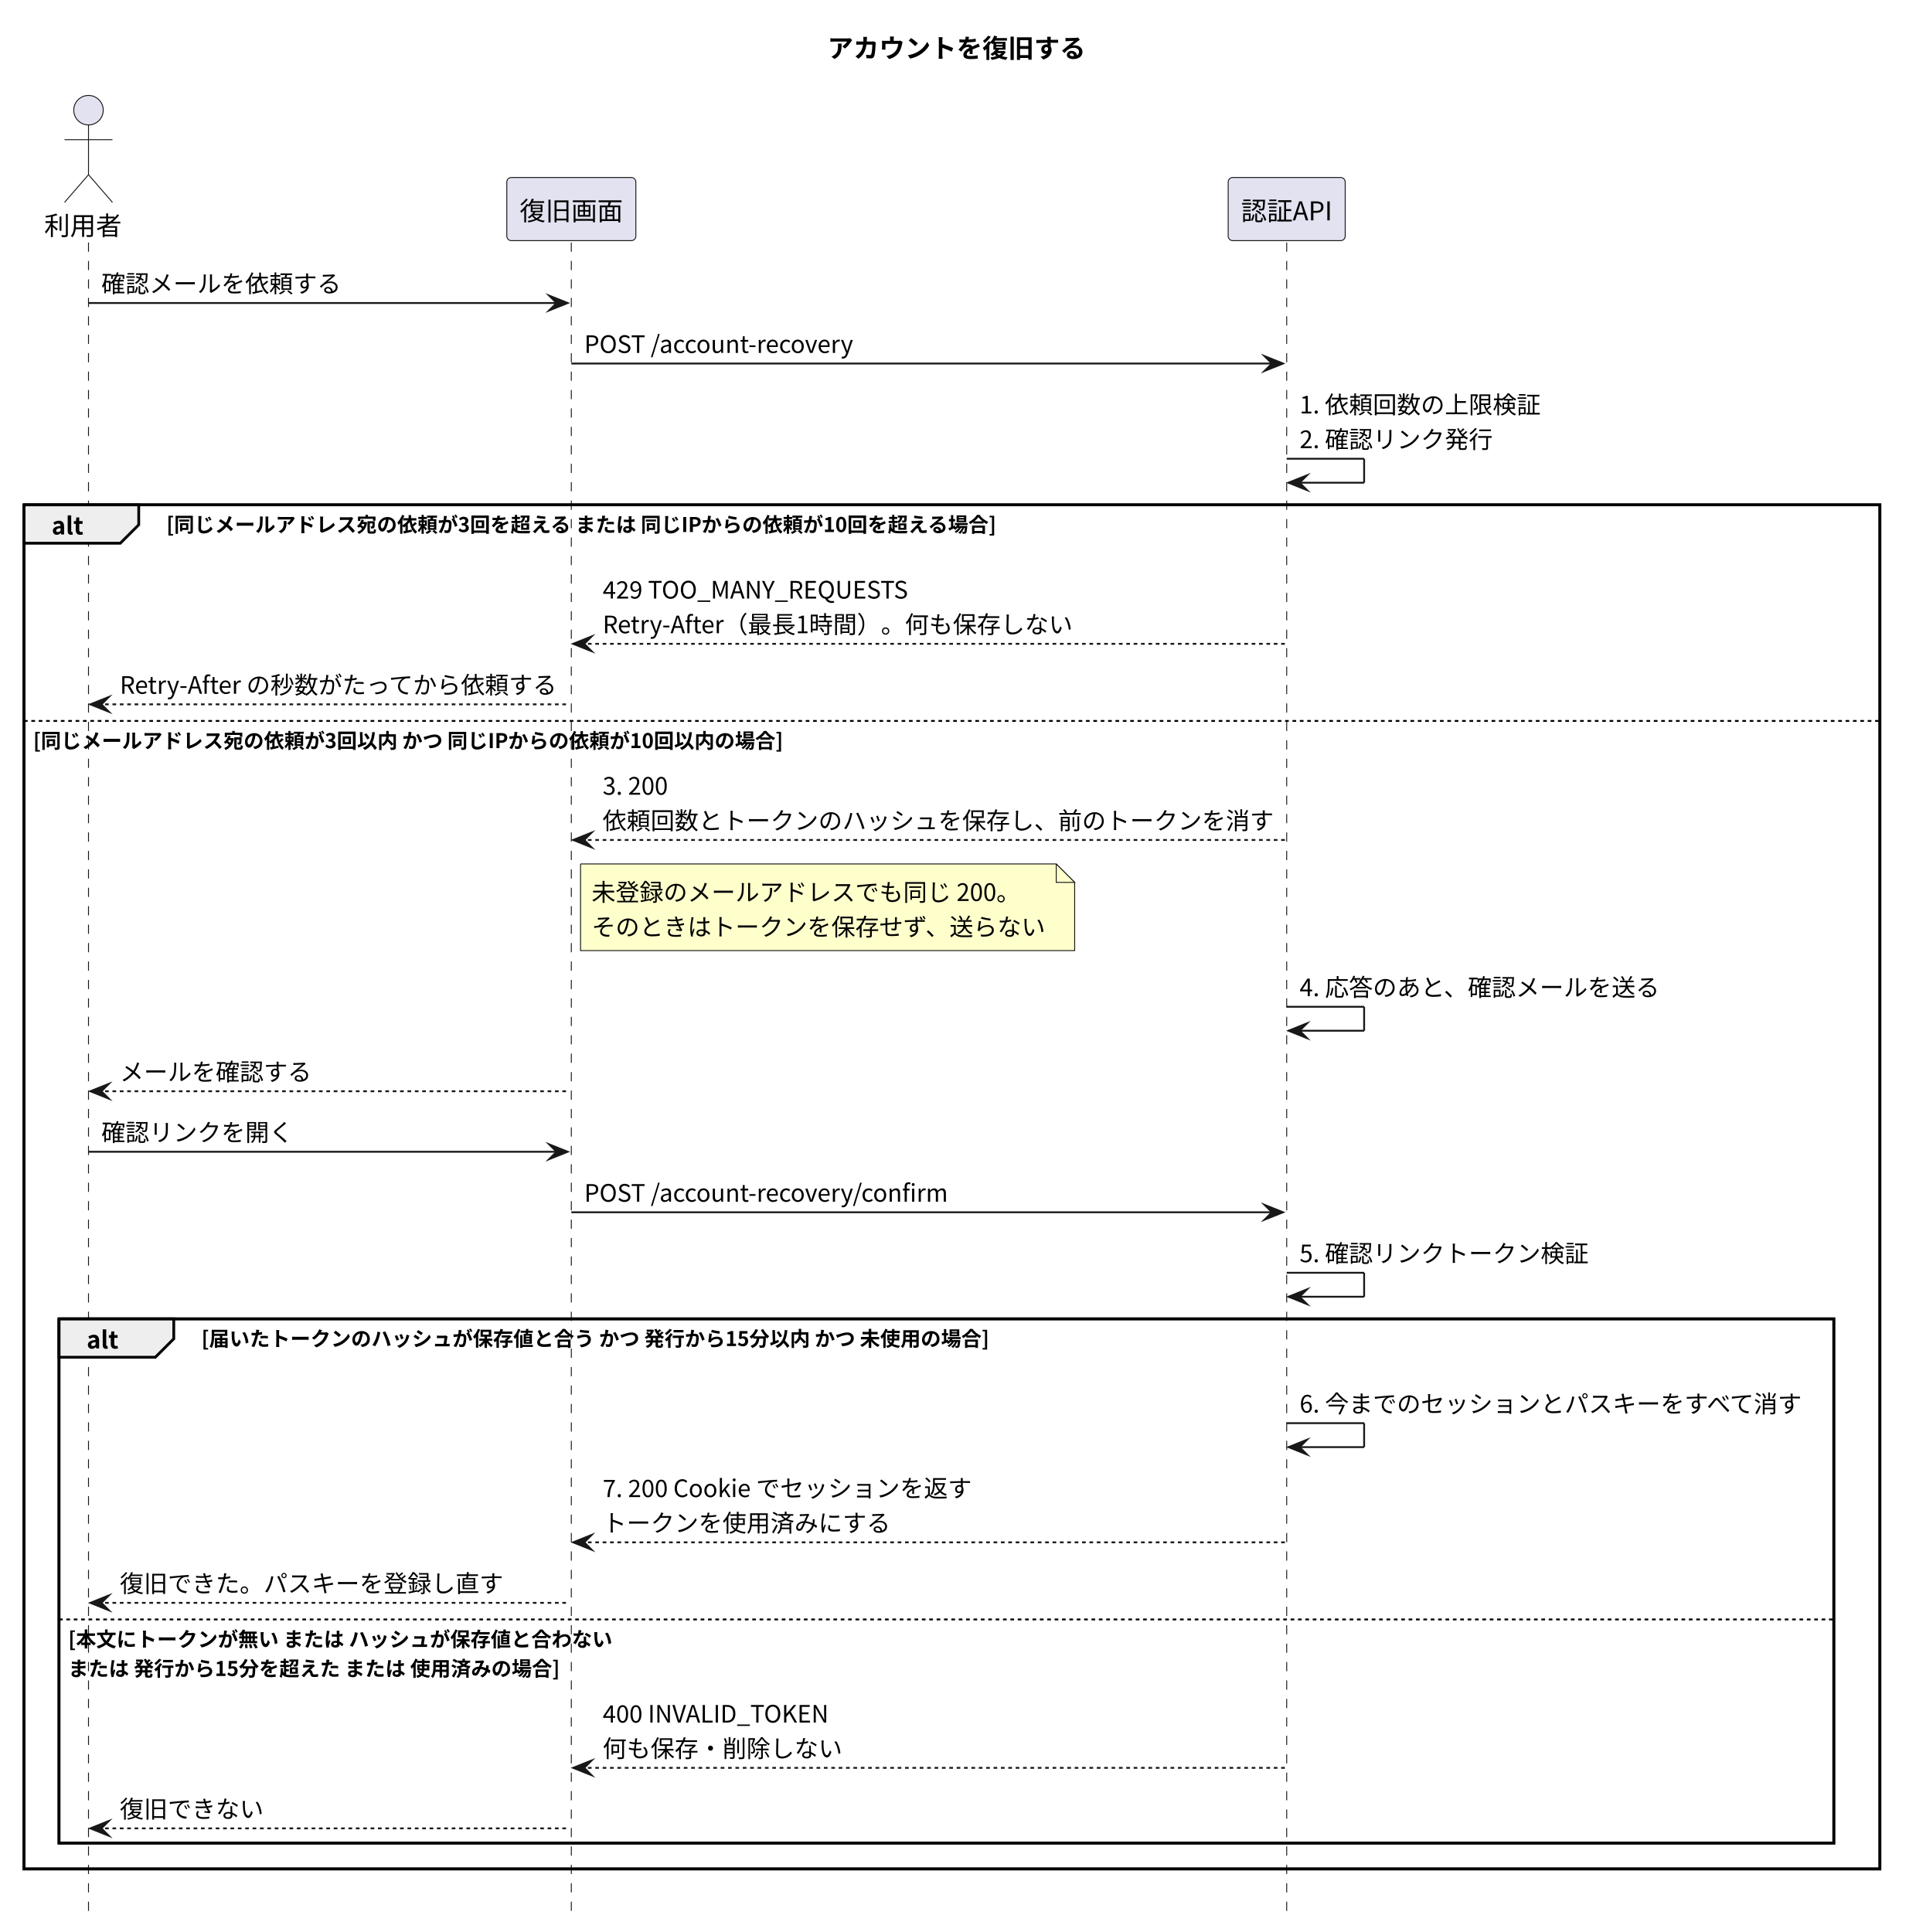
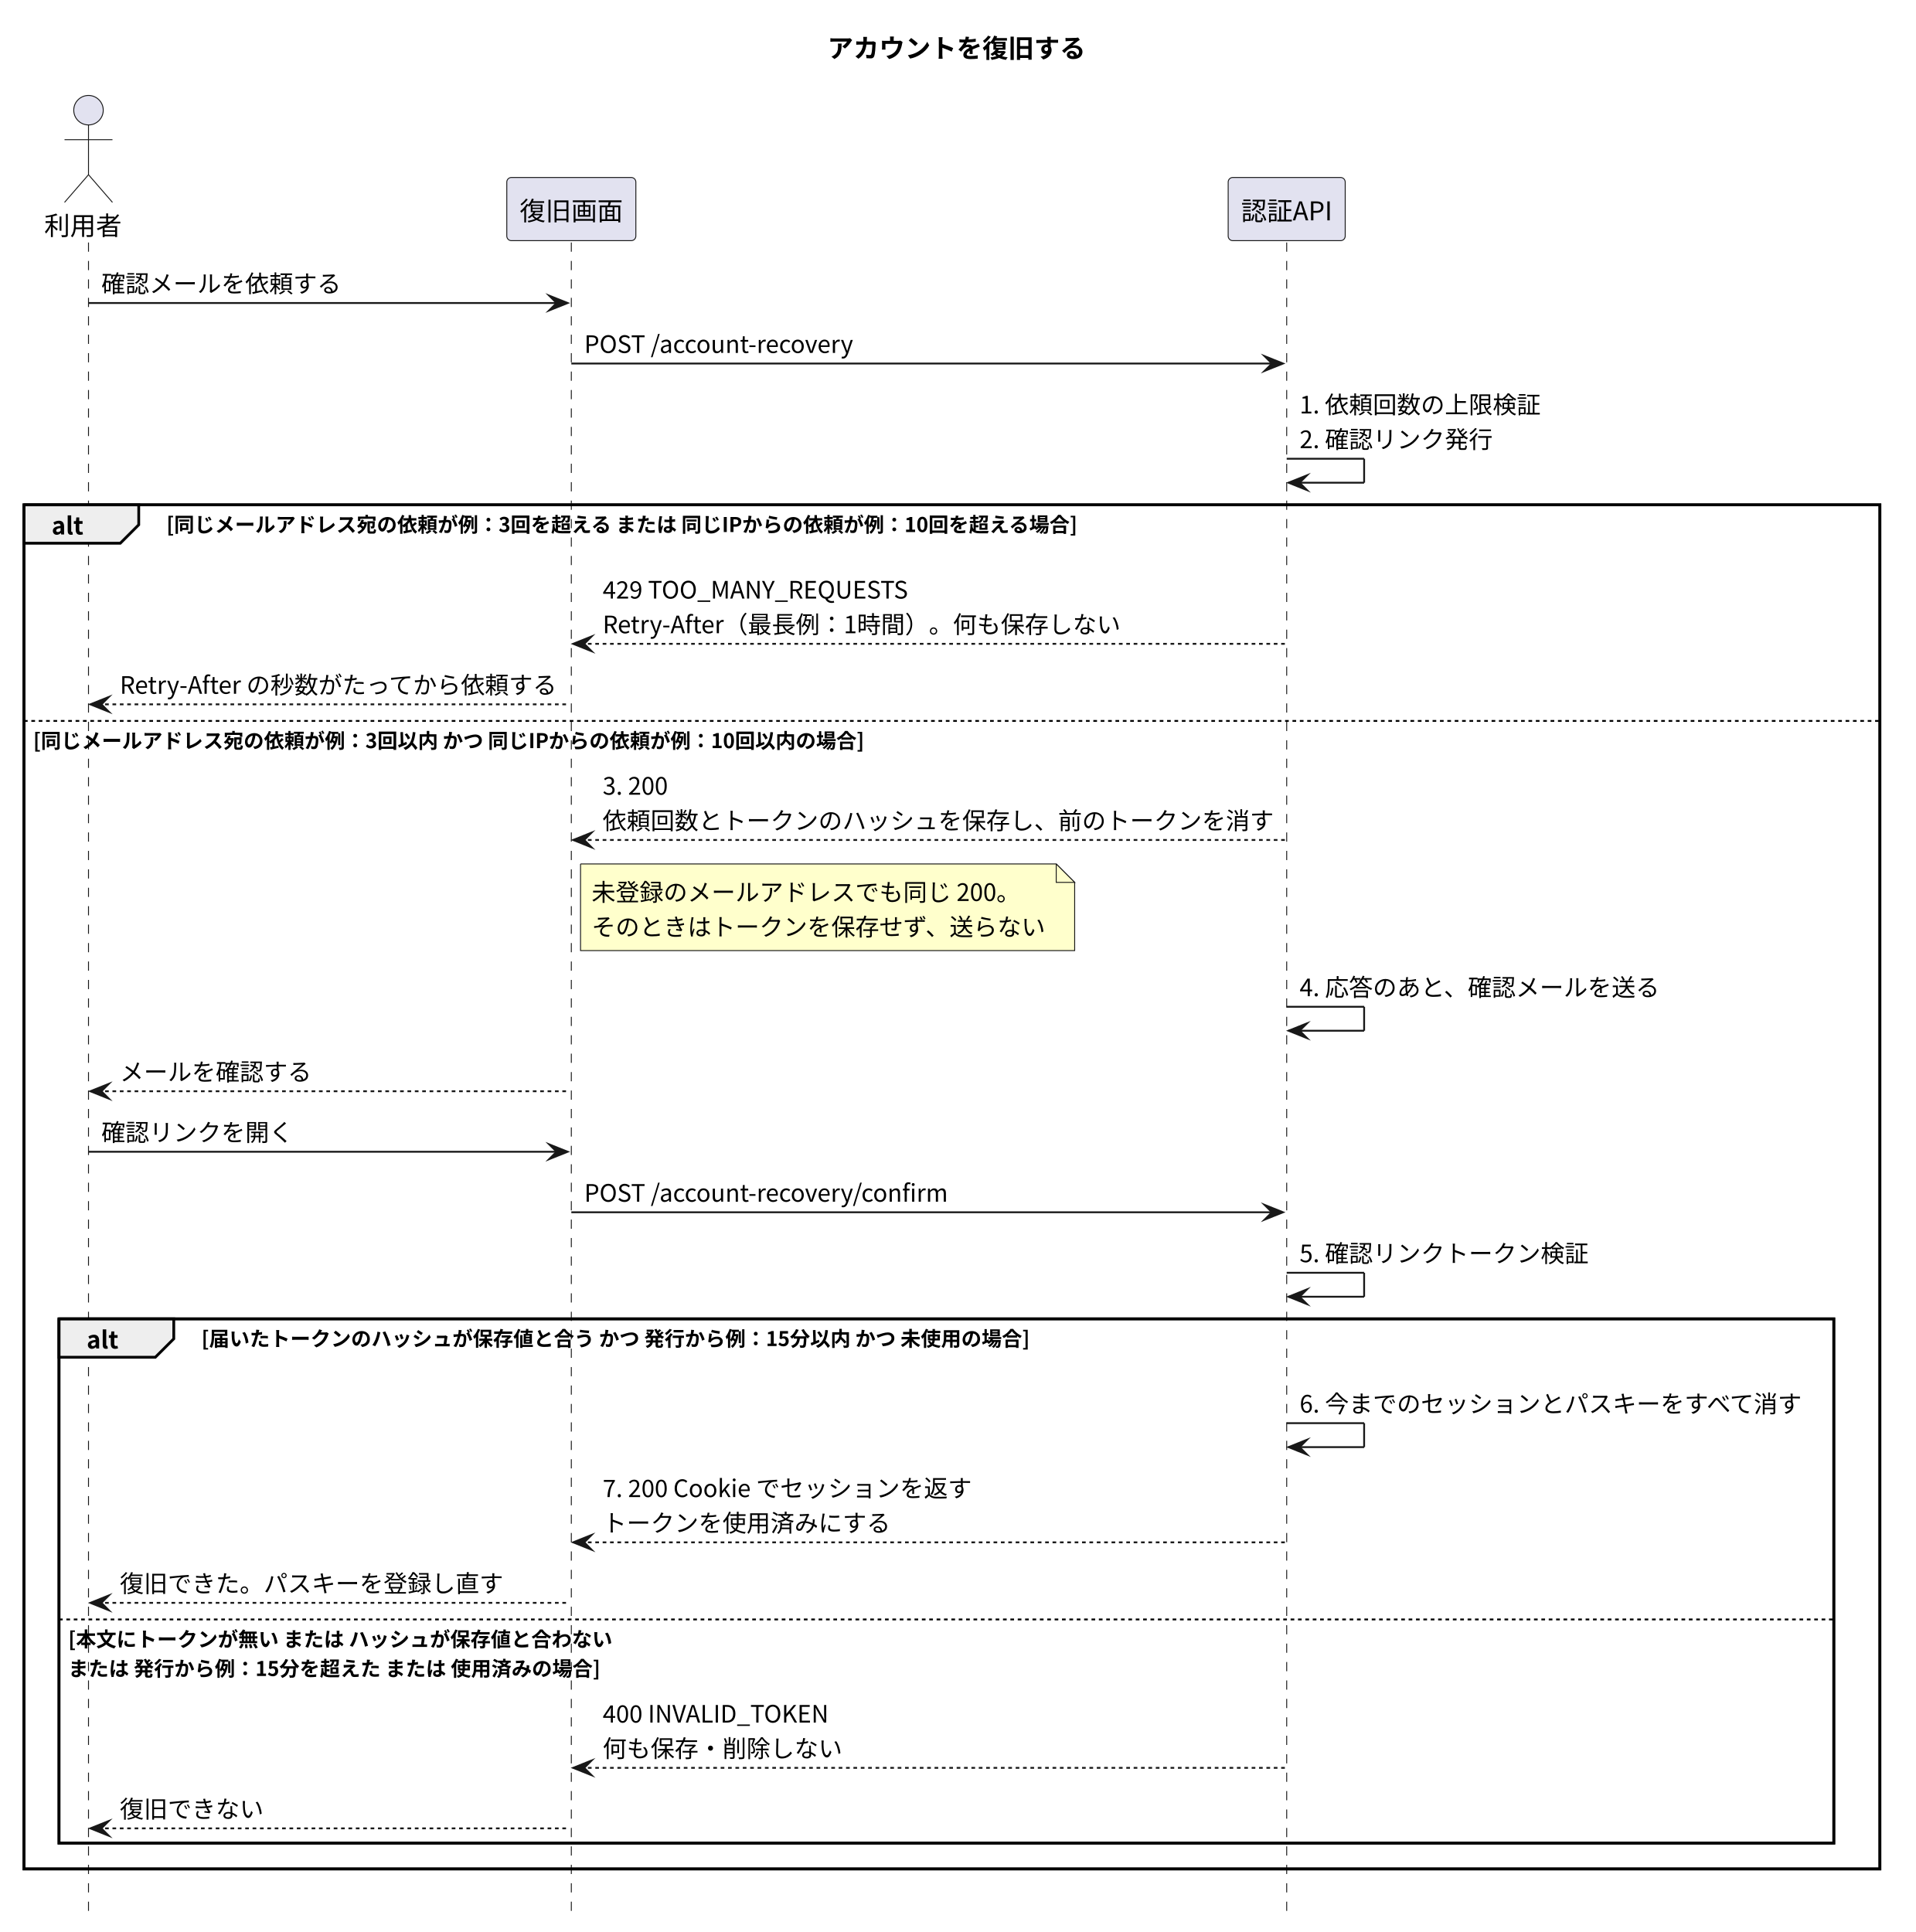
<svg xmlns="http://www.w3.org/2000/svg" version="1.1" data-diagram-type="SEQUENCE" style="width:1039px;height:1048px;background:#FFFFFF;" width="1039px" height="1048px" viewBox="0 0 1039 1048" zoomAndPan="magnify" preserveAspectRatio="none" contentStyleType="text/css">
  <defs />
  <g font-family="sans-serif" lengthAdjust="spacing">
    <g class="title" data-source-line="7">
      <text x="448.808" y="31.24" fill="#000" font-size="14" textLength="139.999" font-weight="700" font-family="'Noto Sans CJK JP'">アカウントを復旧する</text>
    </g>
    <rect x="13" y="273.84" width="1006.616" height="739.944" fill="none" style="stroke:#000;stroke-width:1.5;" />
    <rect x="32" y="715.408" width="962.616" height="284.376" fill="none" style="stroke:#000;stroke-width:1.5;" />
    <g class="participant-lifeline" data-qualified-name="User" data-entity-uid="part1" id="part1-lifeline" data-source-line="9">
      <g>
        <rect x="44.5" y="131.544" width="8" height="906.24" fill="#000" fill-opacity="0" />
        <line x1="48" y1="131.544" x2="48" y2="1037.784" style="stroke:#181818;stroke-width:0.5;stroke-dasharray:5,5;" />
      </g>
    </g>
    <g class="participant-lifeline" data-qualified-name="Screen" data-entity-uid="part2" id="part2-lifeline" data-source-line="10">
      <g>
        <rect x="306.374" y="131.544" width="8" height="906.24" fill="#000" fill-opacity="0" />
        <line x1="309.874" y1="131.544" x2="309.874" y2="1037.784" style="stroke:#181818;stroke-width:0.5;stroke-dasharray:5,5;" />
      </g>
    </g>
    <g class="participant-lifeline" data-qualified-name="API" data-entity-uid="part3" id="part3-lifeline" data-source-line="11">
      <g>
        <rect x="694.375" y="131.544" width="8" height="906.24" fill="#000" fill-opacity="0" />
        <line x1="697.875" y1="131.544" x2="697.875" y2="1037.784" style="stroke:#181818;stroke-width:0.5;stroke-dasharray:5,5;" />
      </g>
    </g>
    <g class="participant participant-head" data-qualified-name="User" data-entity-uid="part1" id="part1-head" data-source-line="9">
      <text x="24" y="127.512" fill="#000" font-size="14" textLength="42" font-family="'Noto Sans CJK JP'">利用者</text>
      <ellipse cx="48" cy="59.772" rx="8" ry="8" fill="#E2E2F0" style="stroke:#181818;stroke-width:0.5;" />
      <path d="M48,67.772 L48,94.772 M35,75.772 L61,75.772 M48,94.772 L35,109.772 M48,94.772 L61,109.772" style="stroke:#181818;stroke-width:0.5;" fill="none" />
    </g>
    <g class="participant participant-head" data-qualified-name="Screen" data-entity-uid="part2" id="part2-head" data-source-line="10">
      <rect x="274.874" y="96.272" width="70" height="34.272" fill="#E2E2F0" style="stroke:#181818;stroke-width:0.5;" rx="2.5" ry="2.5" />
      <text x="281.874" y="119.512" fill="#000" font-size="14" textLength="56" font-family="'Noto Sans CJK JP'">復旧画面</text>
    </g>
    <g class="participant participant-head" data-qualified-name="API" data-entity-uid="part3" id="part3-head" data-source-line="11">
      <rect x="666.137" y="96.272" width="63.476" height="34.272" fill="#E2E2F0" style="stroke:#181818;stroke-width:0.5;" rx="2.5" ry="2.5" />
      <text x="673.137" y="119.512" fill="#000" font-size="14" textLength="49.476" font-family="'Noto Sans CJK JP'">認証API</text>
    </g>
    <g class="message" data-entity-1="part1" data-entity-2="part2" id="msg1" data-source-line="13">
      <polygon points="297.874,160.368,307.874,164.368,297.874,168.368,301.874,164.368" fill="#181818" style="stroke:#181818;stroke-width:1;stroke-linejoin:miter;stroke-miterlimit:10;" />
      <line x1="48" y1="164.368" x2="303.874" y2="164.368" style="stroke:#181818;stroke-width:1;" />
      <text x="55" y="158.624" fill="#000" font-size="13" textLength="130" font-family="'Noto Sans CJK JP'">確認メールを依頼する</text>
    </g>
    <g class="message" data-entity-1="part2" data-entity-2="part3" id="msg2" data-source-line="14">
      <polygon points="685.875,193.192,695.875,197.192,685.875,201.192,689.875,197.192" fill="#181818" style="stroke:#181818;stroke-width:1;stroke-linejoin:miter;stroke-miterlimit:10;" />
      <line x1="309.874" y1="197.192" x2="691.875" y2="197.192" style="stroke:#181818;stroke-width:1;" />
      <text x="316.874" y="191.448" fill="#000" font-size="13" textLength="147.654" font-family="'Noto Sans CJK JP'">POST /account-recovery</text>
    </g>
    <g class="message" data-entity-1="part3" data-entity-2="part3" id="msg3" data-source-line="15">
      <line x1="697.875" y1="248.84" x2="739.875" y2="248.84" style="stroke:#181818;stroke-width:1;" />
      <line x1="739.875" y1="248.84" x2="739.875" y2="261.84" style="stroke:#181818;stroke-width:1;" />
      <line x1="698.875" y1="261.84" x2="739.875" y2="261.84" style="stroke:#181818;stroke-width:1;" />
      <polygon points="708.875,257.84,698.875,261.84,708.875,265.84,704.875,261.84" fill="#181818" style="stroke:#181818;stroke-width:1;stroke-linejoin:miter;stroke-miterlimit:10;" />
      <text x="704.875" y="224.272" fill="#000" font-size="13" textLength="130.741" font-family="'Noto Sans CJK JP'">1. 依頼回数の上限検証</text>
      <text x="704.875" y="243.096" fill="#000" font-size="13" textLength="104.741" font-family="'Noto Sans CJK JP'">2. 確認リンク発行</text>
    </g>
    <path d="M13,273.84 L75.251,273.84 L75.251,284.664 L65.251,294.664 L13,294.664 L13,273.84" style="stroke:#000;stroke-width:1.5;" fill="#EEE" />
    <rect x="13" y="273.84" width="1006.616" height="739.944" fill="none" style="stroke:#000;stroke-width:1.5;" />
    <text x="28" y="289.92" fill="#000" font-size="13" textLength="17.251" font-weight="700" font-family="'Noto Sans CJK JP'">alt</text>
-     <text x="90.251" y="288.6" fill="#000" font-size="11" textLength="450.744" font-weight="700" font-family="'Noto Sans CJK JP'">[同じメールアドレス宛の依頼が3回を超える または 同じIPからの依頼が10回を超える場合]</text>
+     <text x="90.251" y="288.6" fill="#000" font-size="11" textLength="494.744" font-weight="700" font-family="'Noto Sans CJK JP'">[同じメールアドレス宛の依頼が例：3回を超える または 同じIPからの依頼が例：10回を超える場合]</text>
    <g class="message" data-entity-1="part3" data-entity-2="part2" id="msg4" data-source-line="17">
      <polygon points="320.874,345.24,310.874,349.24,320.874,353.24,316.874,349.24" fill="#181818" style="stroke:#181818;stroke-width:1;stroke-linejoin:miter;stroke-miterlimit:10;" />
      <line x1="314.874" y1="349.24" x2="696.875" y2="349.24" style="stroke:#181818;stroke-width:1;stroke-dasharray:2,2;" />
      <text x="326.874" y="324.672" fill="#000" font-size="13" textLength="166.803" font-family="'Noto Sans CJK JP'">429 TOO_MANY_REQUESTS</text>
-       <text x="326.874" y="343.496" fill="#000" font-size="13" textLength="255.177" font-family="'Noto Sans CJK JP'">Retry-After（最長1時間）。何も保存しない</text>
+       <text x="326.874" y="343.496" fill="#000" font-size="13" textLength="281.177" font-family="'Noto Sans CJK JP'">Retry-After（最長例：1時間）。何も保存しない</text>
    </g>
    <g class="message" data-entity-1="part2" data-entity-2="part1" id="msg5" data-source-line="18">
      <polygon points="59,378.064,49,382.064,59,386.064,55,382.064" fill="#181818" style="stroke:#181818;stroke-width:1;stroke-linejoin:miter;stroke-miterlimit:10;" />
      <line x1="53" y1="382.064" x2="308.874" y2="382.064" style="stroke:#181818;stroke-width:1;stroke-dasharray:2,2;" />
      <text x="65" y="376.32" fill="#000" font-size="13" textLength="237.874" font-family="'Noto Sans CJK JP'">Retry-After の秒数がたってから依頼する</text>
    </g>
    <line x1="13" y1="391.064" x2="1019.616" y2="391.064" style="stroke:#000;stroke-width:1;stroke-dasharray:2,2;" />
-     <text x="18" y="405.824" fill="#000" font-size="11" textLength="406.744" font-weight="700" font-family="'Noto Sans CJK JP'">[同じメールアドレス宛の依頼が3回以内 かつ 同じIPからの依頼が10回以内の場合]</text>
+     <text x="18" y="405.824" fill="#000" font-size="11" textLength="450.744" font-weight="700" font-family="'Noto Sans CJK JP'">[同じメールアドレス宛の依頼が例：3回以内 かつ 同じIPからの依頼が例：10回以内の場合]</text>
    <g class="message" data-entity-1="part3" data-entity-2="part2" id="msg6" data-source-line="20">
      <polygon points="320.874,451.64,310.874,455.64,320.874,459.64,316.874,455.64" fill="#181818" style="stroke:#181818;stroke-width:1;stroke-linejoin:miter;stroke-miterlimit:10;" />
      <line x1="314.874" y1="455.64" x2="696.875" y2="455.64" style="stroke:#181818;stroke-width:1;stroke-dasharray:2,2;" />
      <text x="326.874" y="431.072" fill="#000" font-size="13" textLength="35.386" font-family="'Noto Sans CJK JP'">3. 200</text>
      <text x="326.874" y="449.896" fill="#000" font-size="13" textLength="364" font-family="'Noto Sans CJK JP'">依頼回数とトークンのハッシュを保存し、前のトークンを消す</text>
    </g>
    <path d="M314.874,468.64 L314.874,515.64 L582.874,515.64 L582.874,478.64 L572.874,468.64 L314.874,468.64" style="stroke:#181818;stroke-width:0.5;" fill="#FFC" />
    <path d="M572.874,468.64 L572.874,478.64 L582.874,478.64 L572.874,468.64" style="stroke:#181818;stroke-width:0.5;" fill="#FFC" />
    <text x="320.874" y="488.72" fill="#000" font-size="13" textLength="232.557" font-family="'Noto Sans CJK JP'">未登録のメールアドレスでも同じ 200。</text>
    <text x="320.874" y="507.544" fill="#000" font-size="13" textLength="247" font-family="'Noto Sans CJK JP'">そのときはトークンを保存せず、送らない</text>
    <g class="message" data-entity-1="part3" data-entity-2="part3" id="msg7" data-source-line="22">
      <line x1="697.875" y1="546.112" x2="739.875" y2="546.112" style="stroke:#181818;stroke-width:1;" />
      <line x1="739.875" y1="546.112" x2="739.875" y2="559.112" style="stroke:#181818;stroke-width:1;" />
      <line x1="698.875" y1="559.112" x2="739.875" y2="559.112" style="stroke:#181818;stroke-width:1;" />
      <polygon points="708.875,555.112,698.875,559.112,708.875,563.112,704.875,559.112" fill="#181818" style="stroke:#181818;stroke-width:1;stroke-linejoin:miter;stroke-miterlimit:10;" />
      <text x="704.875" y="540.368" fill="#000" font-size="13" textLength="195.741" font-family="'Noto Sans CJK JP'">4. 応答のあと、確認メールを送る</text>
    </g>
    <g class="message" data-entity-1="part2" data-entity-2="part1" id="msg8" data-source-line="23">
      <polygon points="59,587.936,49,591.936,59,595.936,55,591.936" fill="#181818" style="stroke:#181818;stroke-width:1;stroke-linejoin:miter;stroke-miterlimit:10;" />
      <line x1="53" y1="591.936" x2="308.874" y2="591.936" style="stroke:#181818;stroke-width:1;stroke-dasharray:2,2;" />
      <text x="65" y="586.192" fill="#000" font-size="13" textLength="104" font-family="'Noto Sans CJK JP'">メールを確認する</text>
    </g>
    <g class="message" data-entity-1="part1" data-entity-2="part2" id="msg9" data-source-line="24">
      <polygon points="297.874,620.76,307.874,624.76,297.874,628.76,301.874,624.76" fill="#181818" style="stroke:#181818;stroke-width:1;stroke-linejoin:miter;stroke-miterlimit:10;" />
      <line x1="48" y1="624.76" x2="303.874" y2="624.76" style="stroke:#181818;stroke-width:1;" />
      <text x="55" y="619.016" fill="#000" font-size="13" textLength="104" font-family="'Noto Sans CJK JP'">確認リンクを開く</text>
    </g>
    <g class="message" data-entity-1="part2" data-entity-2="part3" id="msg10" data-source-line="25">
      <polygon points="685.875,653.584,695.875,657.584,685.875,661.584,689.875,657.584" fill="#181818" style="stroke:#181818;stroke-width:1;stroke-linejoin:miter;stroke-miterlimit:10;" />
      <line x1="309.874" y1="657.584" x2="691.875" y2="657.584" style="stroke:#181818;stroke-width:1;" />
      <text x="316.874" y="651.84" fill="#000" font-size="13" textLength="200.07" font-family="'Noto Sans CJK JP'">POST /account-recovery/confirm</text>
    </g>
    <g class="message" data-entity-1="part3" data-entity-2="part3" id="msg11" data-source-line="26">
      <line x1="697.875" y1="690.408" x2="739.875" y2="690.408" style="stroke:#181818;stroke-width:1;" />
      <line x1="739.875" y1="690.408" x2="739.875" y2="703.408" style="stroke:#181818;stroke-width:1;" />
      <line x1="698.875" y1="703.408" x2="739.875" y2="703.408" style="stroke:#181818;stroke-width:1;" />
      <polygon points="708.875,699.408,698.875,703.408,708.875,707.408,704.875,703.408" fill="#181818" style="stroke:#181818;stroke-width:1;stroke-linejoin:miter;stroke-miterlimit:10;" />
      <text x="704.875" y="684.664" fill="#000" font-size="13" textLength="156.741" font-family="'Noto Sans CJK JP'">5. 確認リンクトークン検証</text>
    </g>
    <path d="M32,715.408 L94.251,715.408 L94.251,726.232 L84.251,736.232 L32,736.232 L32,715.408" style="stroke:#000;stroke-width:1.5;" fill="#EEE" />
    <rect x="32" y="715.408" width="962.616" height="284.376" fill="none" style="stroke:#000;stroke-width:1.5;" />
    <text x="47" y="731.488" fill="#000" font-size="13" textLength="17.251" font-weight="700" font-family="'Noto Sans CJK JP'">alt</text>
-     <text x="109.251" y="730.168" fill="#000" font-size="11" textLength="427.281" font-weight="700" font-family="'Noto Sans CJK JP'">[届いたトークンのハッシュが保存値と合う かつ 発行から15分以内 かつ 未使用の場合]</text>
+     <text x="109.251" y="730.168" fill="#000" font-size="11" textLength="449.281" font-weight="700" font-family="'Noto Sans CJK JP'">[届いたトークンのハッシュが保存値と合う かつ 発行から例：15分以内 かつ 未使用の場合]</text>
    <g class="message" data-entity-1="part3" data-entity-2="part3" id="msg12" data-source-line="28">
      <line x1="697.875" y1="771.984" x2="739.875" y2="771.984" style="stroke:#181818;stroke-width:1;" />
      <line x1="739.875" y1="771.984" x2="739.875" y2="784.984" style="stroke:#181818;stroke-width:1;" />
      <line x1="698.875" y1="784.984" x2="739.875" y2="784.984" style="stroke:#181818;stroke-width:1;" />
      <polygon points="708.875,780.984,698.875,784.984,708.875,788.984,704.875,784.984" fill="#181818" style="stroke:#181818;stroke-width:1;stroke-linejoin:miter;stroke-miterlimit:10;" />
      <text x="704.875" y="766.24" fill="#000" font-size="13" textLength="273.741" font-family="'Noto Sans CJK JP'">6. 今までのセッションとパスキーをすべて消す</text>
    </g>
    <g class="message" data-entity-1="part3" data-entity-2="part2" id="msg13" data-source-line="29">
      <polygon points="320.874,832.632,310.874,836.632,320.874,840.632,316.874,836.632" fill="#181818" style="stroke:#181818;stroke-width:1;stroke-linejoin:miter;stroke-miterlimit:10;" />
      <line x1="314.874" y1="836.632" x2="696.875" y2="836.632" style="stroke:#181818;stroke-width:1;stroke-dasharray:2,2;" />
      <text x="326.874" y="812.064" fill="#000" font-size="13" textLength="200.213" font-family="'Noto Sans CJK JP'">7. 200 Cookie でセッションを返す</text>
      <text x="326.874" y="830.888" fill="#000" font-size="13" textLength="156" font-family="'Noto Sans CJK JP'">トークンを使用済みにする</text>
    </g>
    <g class="message" data-entity-1="part2" data-entity-2="part1" id="msg14" data-source-line="30">
      <polygon points="59,865.456,49,869.456,59,873.456,55,869.456" fill="#181818" style="stroke:#181818;stroke-width:1;stroke-linejoin:miter;stroke-miterlimit:10;" />
      <line x1="53" y1="869.456" x2="308.874" y2="869.456" style="stroke:#181818;stroke-width:1;stroke-dasharray:2,2;" />
      <text x="65" y="863.712" fill="#000" font-size="13" textLength="208" font-family="'Noto Sans CJK JP'">復旧できた。パスキーを登録し直す</text>
    </g>
    <line x1="32" y1="878.456" x2="994.616" y2="878.456" style="stroke:#000;stroke-width:1;stroke-dasharray:2,2;" />
    <text x="37" y="893.216" fill="#000" font-size="11" textLength="295.15" font-weight="700" font-family="'Noto Sans CJK JP'">[本文にトークンが無い または ハッシュが保存値と合わない</text>
-     <text x="37" y="909.144" fill="#000" font-size="11" textLength="266.627" font-weight="700" font-family="'Noto Sans CJK JP'">または 発行から15分を超えた または 使用済みの場合]</text>
+     <text x="37" y="909.144" fill="#000" font-size="11" textLength="288.627" font-weight="700" font-family="'Noto Sans CJK JP'">または 発行から例：15分を超えた または 使用済みの場合]</text>
    <g class="message" data-entity-1="part3" data-entity-2="part2" id="msg15" data-source-line="32">
      <polygon points="320.874,954.96,310.874,958.96,320.874,962.96,316.874,958.96" fill="#181818" style="stroke:#181818;stroke-width:1;stroke-linejoin:miter;stroke-miterlimit:10;" />
      <line x1="314.874" y1="958.96" x2="696.875" y2="958.96" style="stroke:#181818;stroke-width:1;stroke-dasharray:2,2;" />
      <text x="326.874" y="934.392" fill="#000" font-size="13" textLength="123.11" font-family="'Noto Sans CJK JP'">400 INVALID_TOKEN</text>
      <text x="326.874" y="953.216" fill="#000" font-size="13" textLength="130" font-family="'Noto Sans CJK JP'">何も保存・削除しない</text>
    </g>
    <g class="message" data-entity-1="part2" data-entity-2="part1" id="msg16" data-source-line="33">
      <polygon points="59,987.784,49,991.784,59,995.784,55,991.784" fill="#181818" style="stroke:#181818;stroke-width:1;stroke-linejoin:miter;stroke-miterlimit:10;" />
      <line x1="53" y1="991.784" x2="308.874" y2="991.784" style="stroke:#181818;stroke-width:1;stroke-dasharray:2,2;" />
      <text x="65" y="986.04" fill="#000" font-size="13" textLength="78" font-family="'Noto Sans CJK JP'">復旧できない</text>
    </g>
  </g>
</svg>
